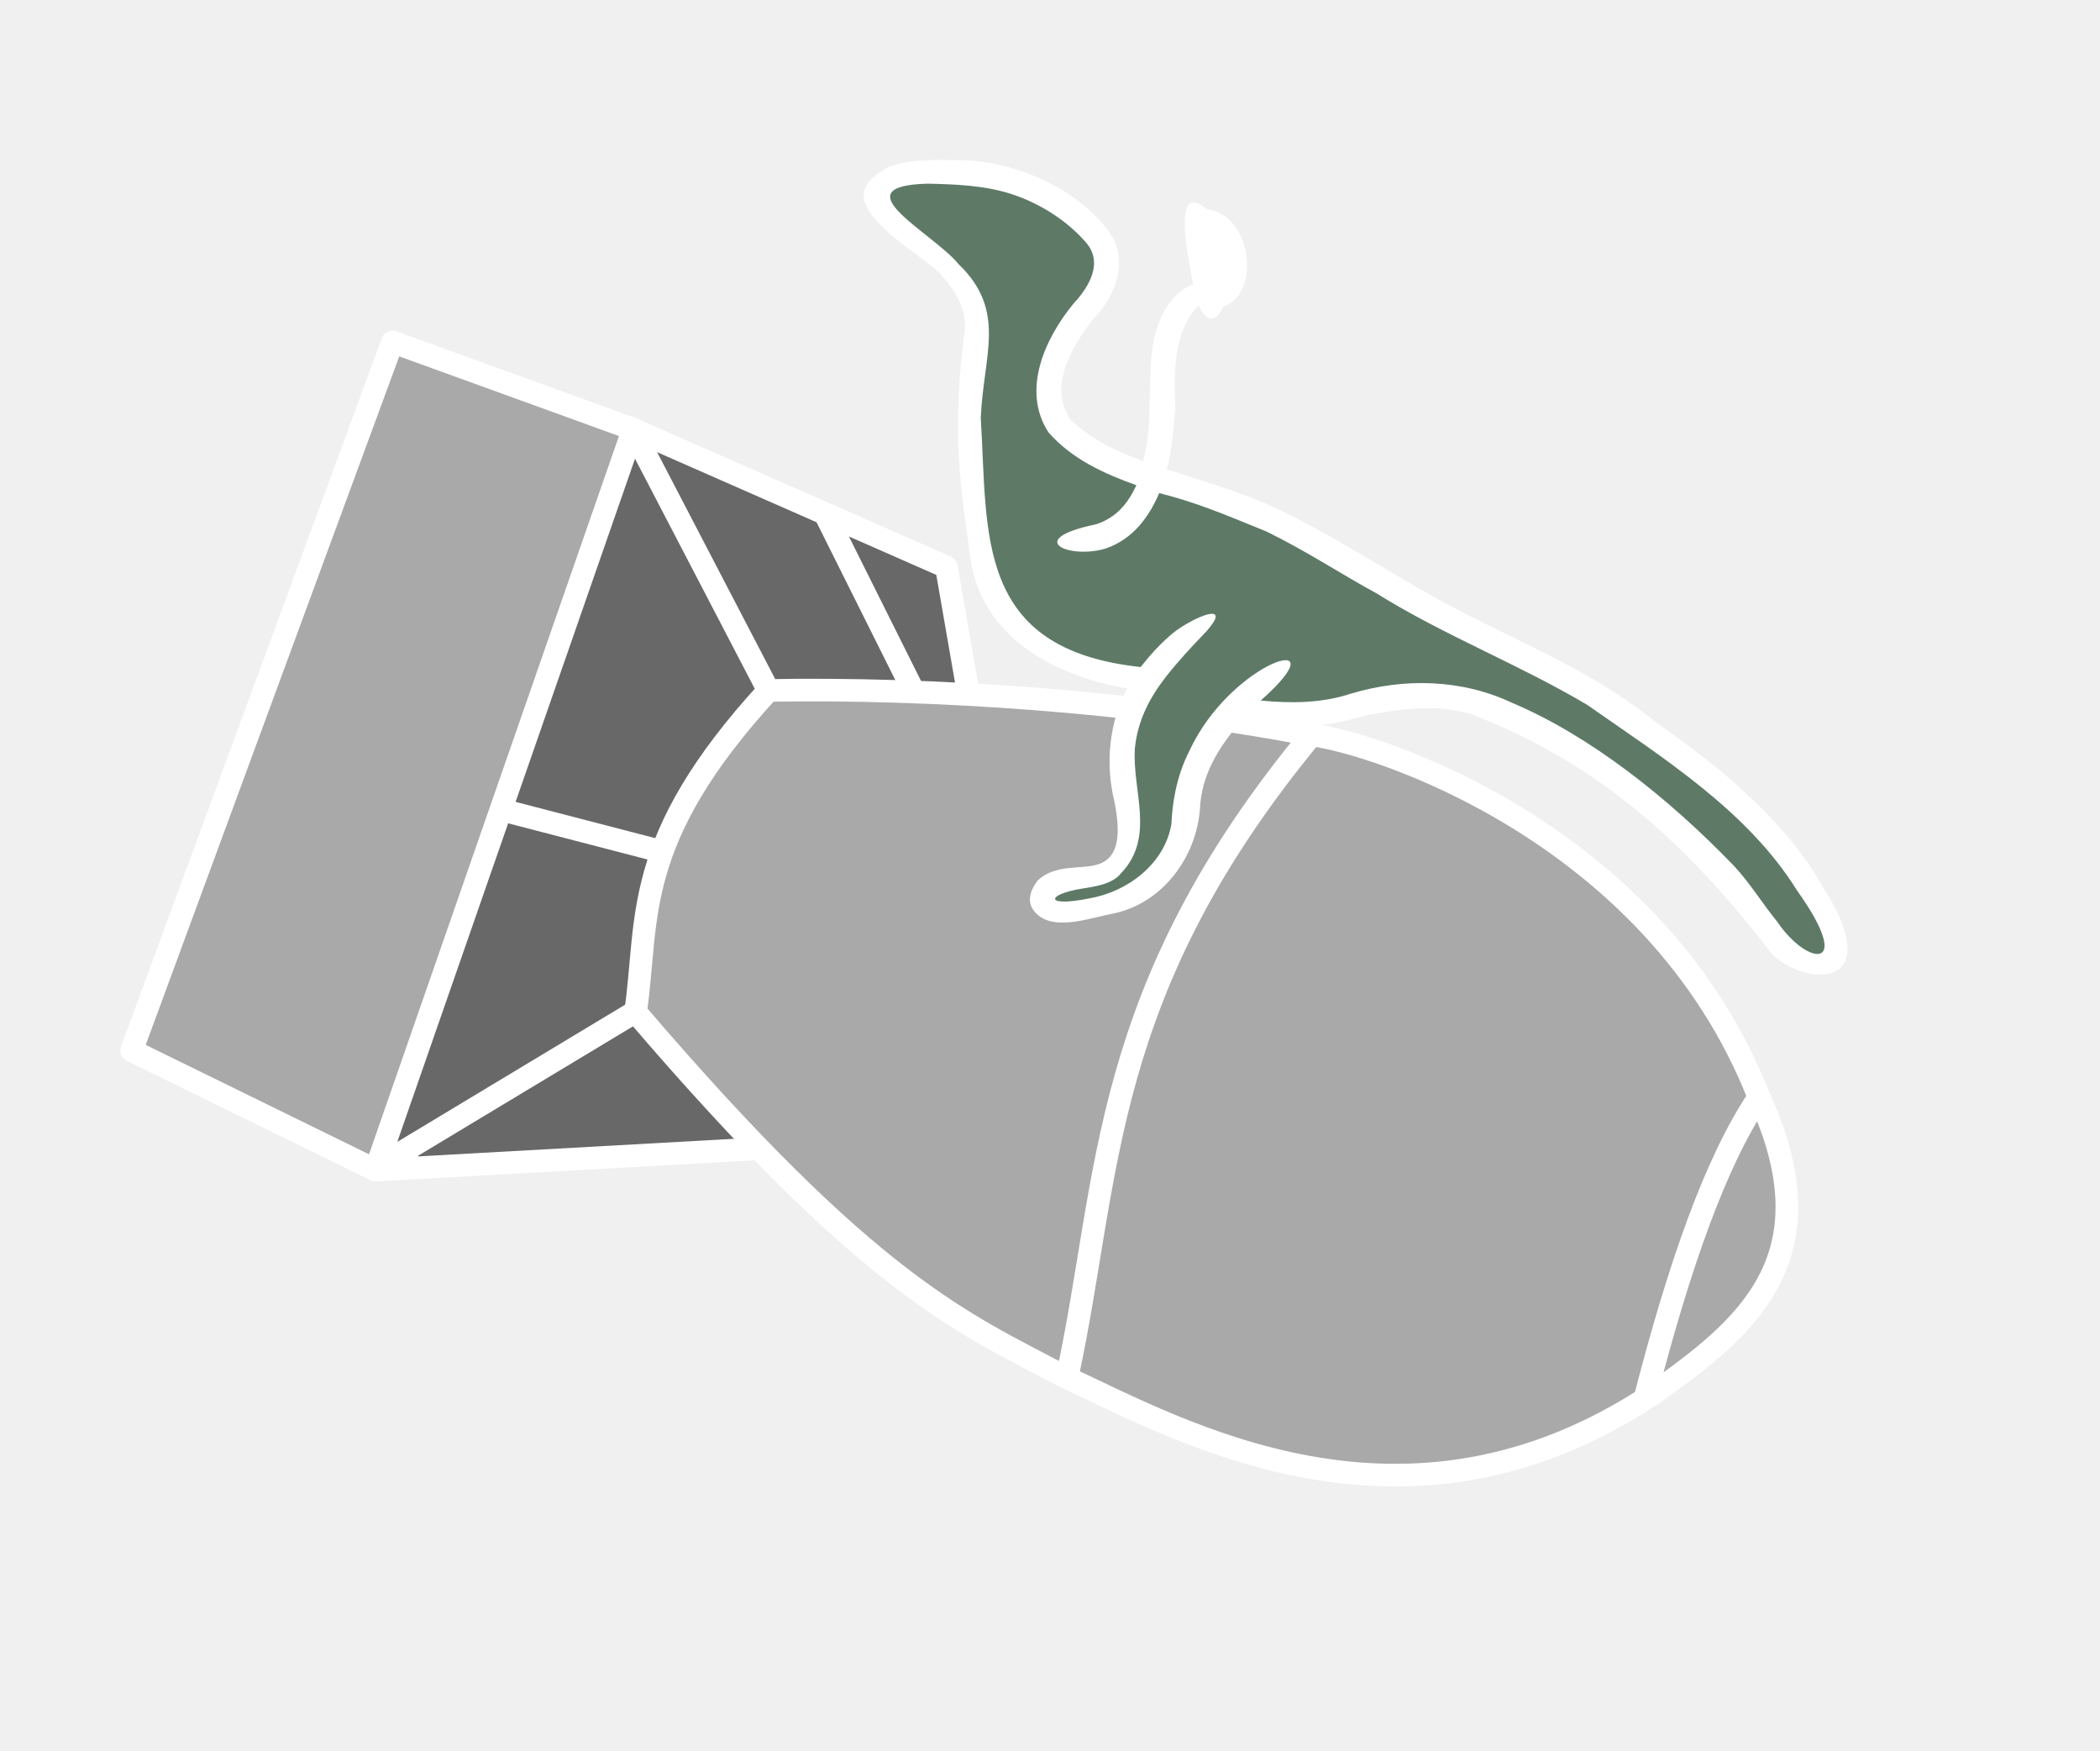
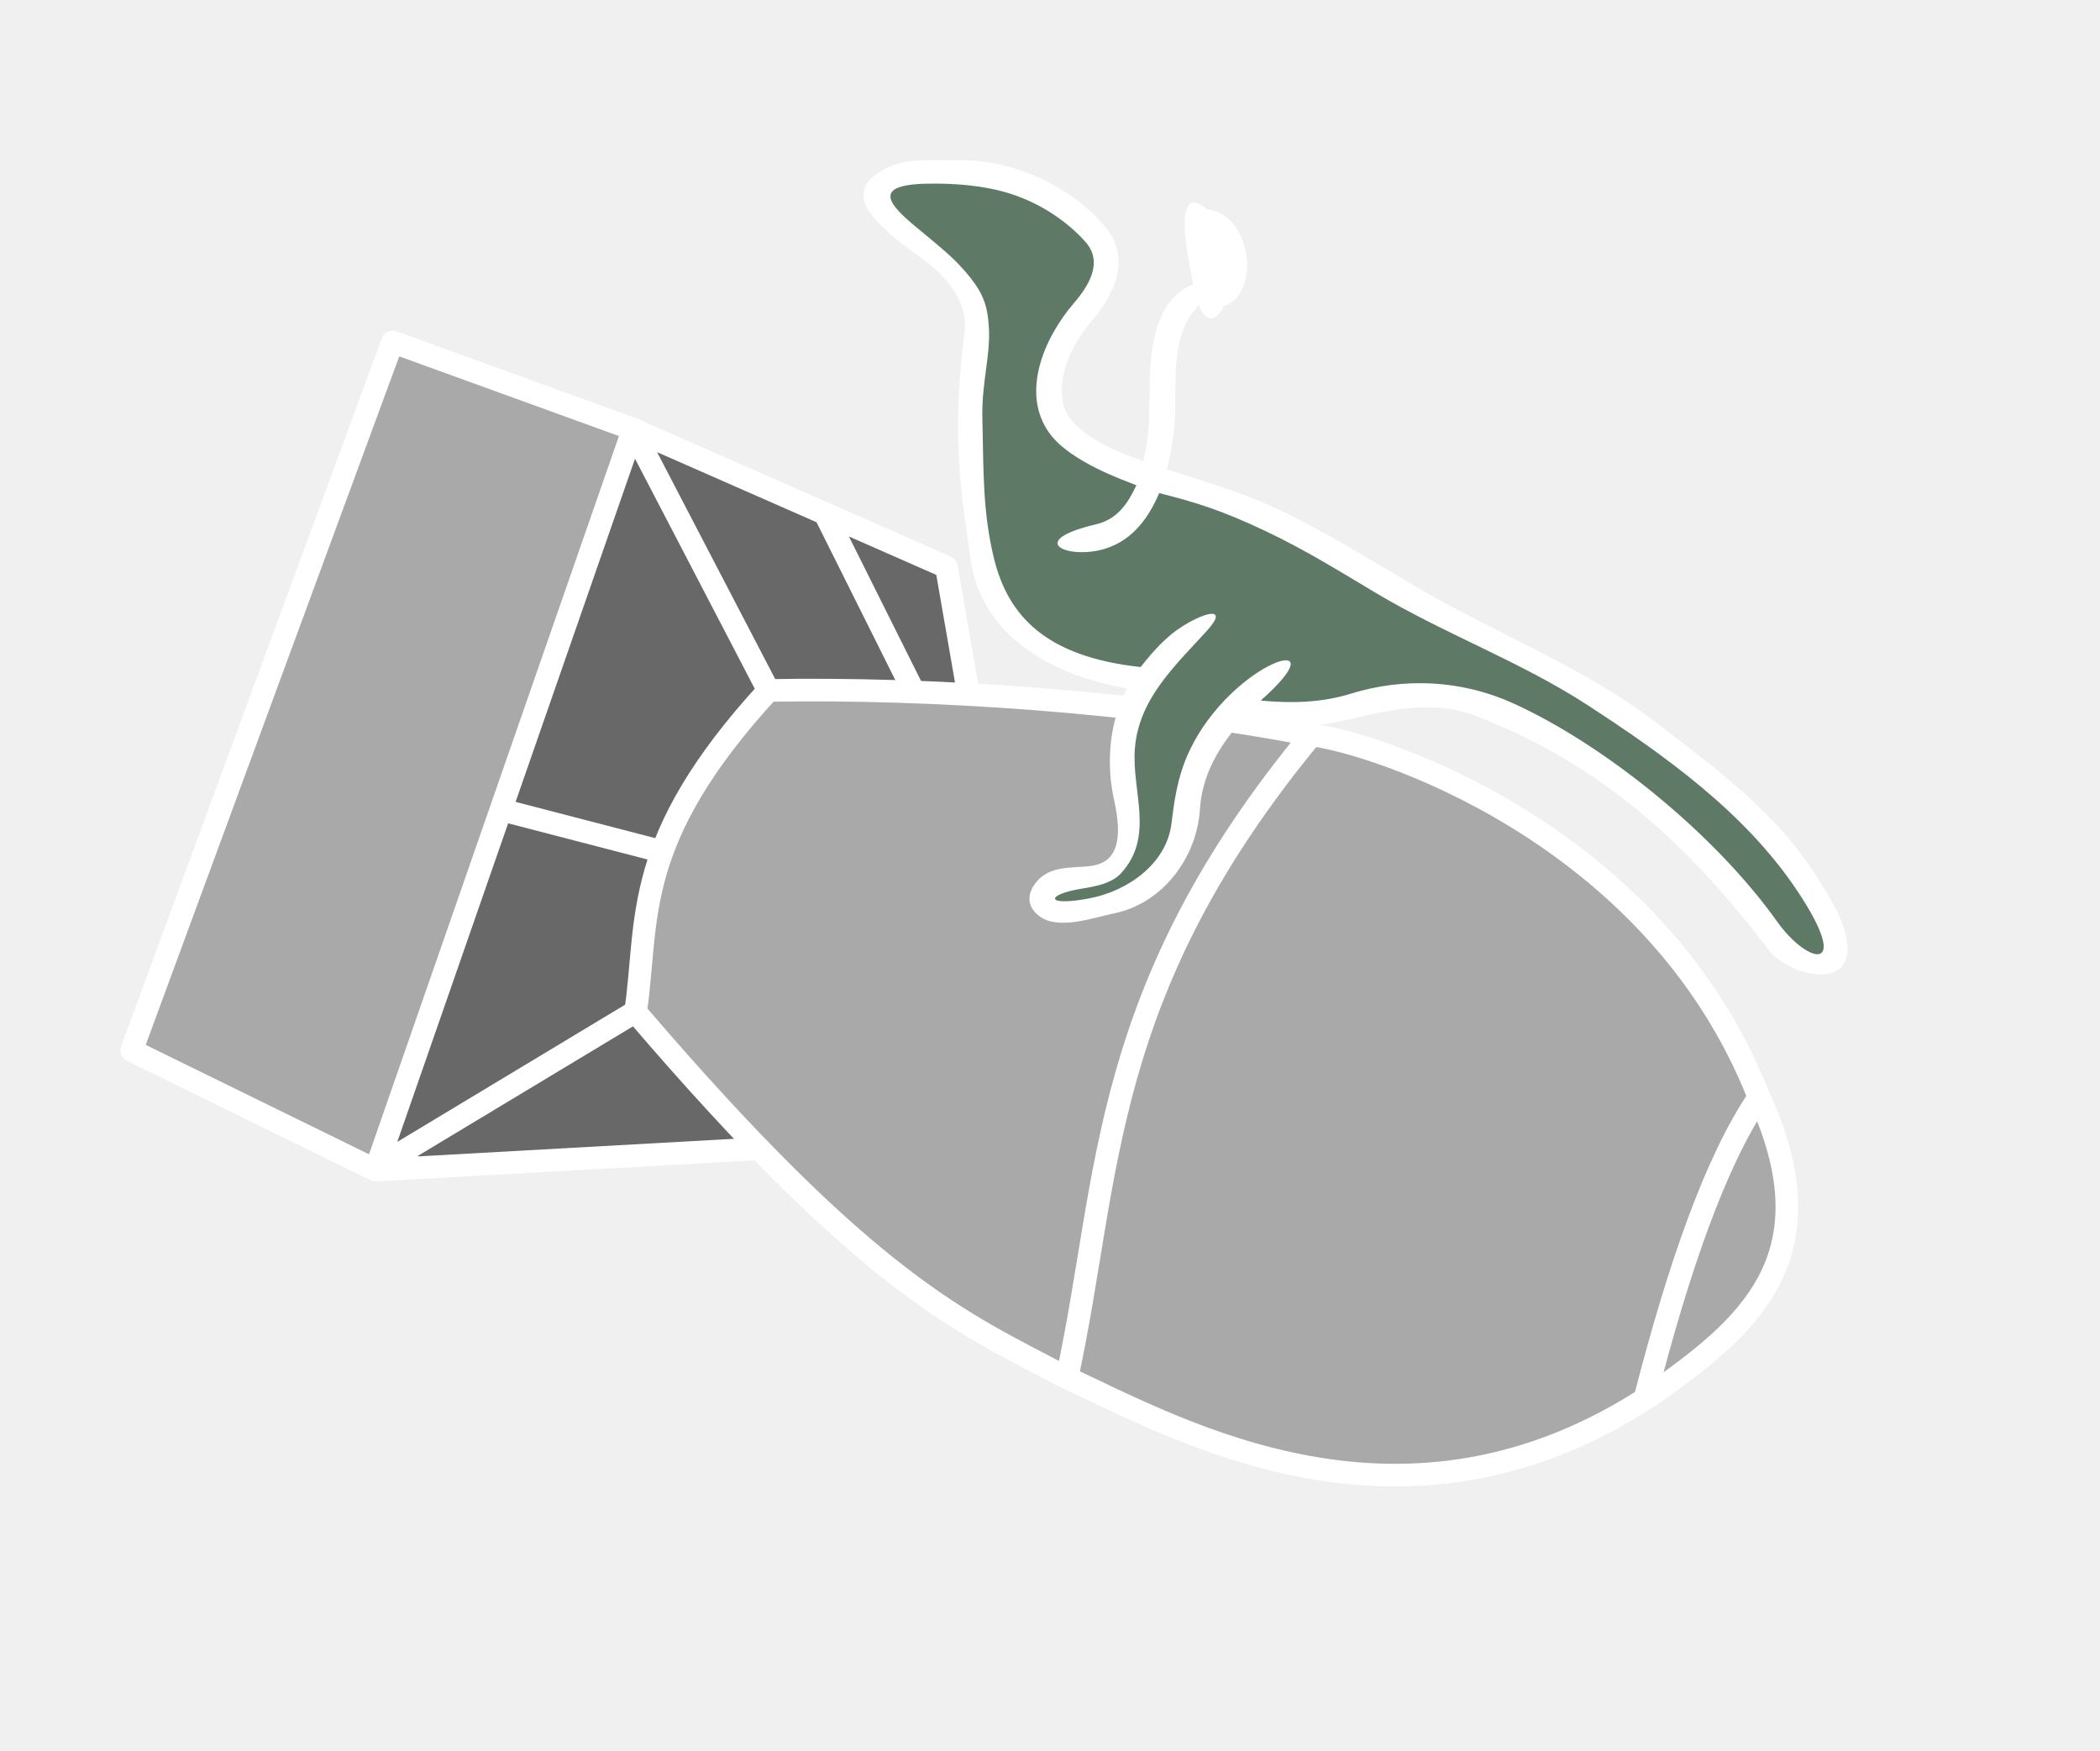
<svg xmlns="http://www.w3.org/2000/svg" width="6in" version="1.1" style="display:inline" id="svg2985" height="5in">
  <defs id="defs2987" />
  <g style="display:none" id="layer1">
    <g transform="translate(-211.6181,-124.0045)" style="display:inline" id="layer2">
      <g id="g3445">
        <path style="fill:#e2e2e2;fill-opacity:1;stroke:#e2e2e2;stroke-width:4.306;stroke-linecap:butt;stroke-linejoin:round;stroke-miterlimit:4;stroke-dasharray:none;stroke-opacity:1" id="path3963" d="m 668.831,498.342 c 0,-0.134 0.292,-1.15 0.649,-2.257 0.357,-1.107 2.239,-7.392 4.183,-13.966 4.515,-15.275 10.097,-30.17 15.414,-41.135 3.116,-6.425 4.347,-8.37 4.794,-7.572 0.331,0.591 1.394,4.125 2.363,7.854 4.174,16.064 1.239,29.397 -9.176,41.695 -4.731,5.586 -18.227,16.974 -18.227,15.38 z" />
        <path style="fill:#e2e2e2;fill-opacity:1;stroke:#e2e2e2;stroke-width:4.306;stroke-linecap:butt;stroke-linejoin:round;stroke-miterlimit:4;stroke-dasharray:none;stroke-opacity:1" id="path3965" d="m 584.114,524.533 c -0.955,-0.138 -4.548,-0.601 -7.986,-1.03 -13.426,-1.673 -30.879,-6.968 -47.914,-14.536 -16.037,-7.125 -19.79,-9.017 -19.79,-9.979 0,-0.519 0.635,-4.025 1.412,-7.791 0.776,-3.766 2.033,-10.753 2.792,-15.527 8.161,-51.331 16.065,-77.343 32.071,-105.549 9.854,-17.364 26.492,-40.275 29.248,-40.275 5.058,0 22.273,6.066 35.512,12.514 34.701,16.9 61.059,42.128 76.414,73.137 l 4.417,8.92 -1.685,2.67 c -8.052,12.756 -17.378,36.918 -25.31,65.579 -2.681,9.688 -3.809,12.753 -5.036,13.691 -0.869,0.665 -5.643,3.223 -10.608,5.685 -12.705,6.3 -25.934,10.322 -40.152,12.21 -5.071,0.673 -19.474,0.846 -23.386,0.281 l 0,0 z" />
        <path transform="translate(211.6181,124.0045)" style="fill:#e2e2e2;fill-opacity:1;stroke:#e2e2e2;stroke-width:4.306;stroke-linecap:butt;stroke-linejoin:round;stroke-miterlimit:4;stroke-dasharray:none;stroke-opacity:1" id="path3967" d="m 212.438,192.457 -5.555,6.748 c -18.926,22.996 -24.825,37.004 -27.76,65.922 -0.941,9.273 -0.969,11.201 -0.18,12.15 15.329,18.454 46.529,50.545 60.576,62.309 14.329,11.999 22.972,17.888 40.273,27.434 5.347,2.95 9.928,5.155 10.178,4.9 0.43,-0.438 2.085,-9.345 7.893,-42.475 4.314,-24.608 8.578,-40.65 15.414,-57.982 8.042,-20.389 19.011,-39.648 33.838,-59.406 3.278,-4.369 5.723,-8.021 5.43,-8.117 -0.293,-0.096 -3.704,-0.739 -7.578,-1.43 l -7.045,-1.256 -32.238,-4.25 -8.084,-0.832 c -17.141,-1.761 -37.494,-2.856 -60.859,-3.277 l -24.303,-0.438 z" />
      </g>
      <path style="fill:#e2e2e2;fill-opacity:1;stroke:#e2e2e2;stroke-width:4.306;stroke-linecap:butt;stroke-linejoin:round;stroke-miterlimit:4;stroke-dasharray:none;stroke-opacity:1" id="path3969" d="m 282.051,425.018 c -18.148,-8.899 -29.483,-14.834 -29.438,-15.414 0.054,-0.688 68.1,-186.199 68.665,-187.199 0.224,-0.396 58.994,21.237 59.15,21.772 0.298,1.02 -67.462,194.919 -68.188,195.122 -0.373,0.104 -13.959,-6.322 -30.19,-14.281 z" />
      <path style="fill:#9a9a9a;fill-opacity:1;stroke:#9a9a9a;stroke-width:4.306;stroke-linecap:butt;stroke-linejoin:round;stroke-miterlimit:4;stroke-dasharray:none;stroke-opacity:1" id="path3971" d="m 393.436,249.463 c -0.2,0.2 6.305,12.865 25.156,48.969 l 5.875,11.281 15.938,0 15.938,0 -10.531,-21.094 -10.562,-21.125 -20.781,-9.125 c -11.436,-5.019 -20.908,-9.03 -21.031,-8.906 z m -7.844,2.125 c -0.156,0.46 -7.419,21.28 -16.125,46.281 -8.706,25.001 -15.729,45.584 -15.594,45.719 0.135,0.135 8.498,2.371 18.562,4.969 10.064,2.598 18.322,4.67 18.375,4.625 0.053,-0.045 1.835,-3.457 3.969,-7.594 4.478,-8.684 9.434,-15.984 17.531,-25.875 l 5.75,-7 -16.094,-30.969 c -8.85,-17.04 -16.219,-30.616 -16.375,-30.156 z m 60.469,20.969 c -0.118,0.111 4.039,8.678 9.219,19.031 l 9.406,18.812 4.156,0 c 2.29,0 4.156,-0.06 4.156,-0.156 0,-1.266 -4.9,-27.9 -5.188,-28.188 -0.601,-0.601 -21.505,-9.732 -21.75,-9.5 z m -94.25,78.094 c -0.544,0.019 -28.881,79.697 -30.062,84.531 -0.187,0.764 58.653,-34.108 60.531,-35.875 0.313,-0.295 1.017,-5.039 1.562,-10.531 1.058,-10.643 2.43,-19.577 3.938,-25.312 l 0.938,-3.5 -18.094,-4.688 c -9.952,-2.563 -18.416,-4.639 -18.812,-4.625 z m 33.188,55.594 c -0.371,0 -55.759,33.257 -56.625,34 -0.3,0.257 1.106,0.36 3.125,0.219 4.703,-0.329 78.224,-4.375 79.5,-4.375 0.528,0 -5.029,-6.726 -12.344,-14.938 -7.314,-8.211 -13.473,-14.906 -13.656,-14.906 z" />
    </g>
    <g transform="translate(-211.6181,-124.0045)" style="display:inline" id="g3821">
      <g transform="translate(13.74839,-23.56868)" id="g3852">
        <path style="fill:none;stroke:#000000;stroke-width:6.201;stroke-linecap:butt;stroke-linejoin:round;stroke-miterlimit:4;stroke-dasharray:none;stroke-opacity:1" id="path3002" d="m 233.968,435.652 71.565,-194.319 66.041,23.937 -70.706,203.157 z" />
        <path style="fill:none;stroke:#000000;stroke-width:6.201;stroke-linecap:butt;stroke-linejoin:miter;stroke-miterlimit:4;stroke-dasharray:none;stroke-opacity:1" id="path3824" d="M 379.186,381.027 334.749,369.488" />
        <path style="fill:none;stroke:#000000;stroke-width:6.201;stroke-linecap:butt;stroke-linejoin:miter;stroke-miterlimit:4;stroke-dasharray:none;stroke-opacity:1" id="path3826" d="m 371.575,425.341 -70.952,42.718" />
        <path style="fill:none;stroke:#000000;stroke-width:6.201;stroke-linecap:butt;stroke-linejoin:miter;stroke-miterlimit:4;stroke-dasharray:none;stroke-opacity:1" id="path3828" d="m 405.129,462.622 -104.284,5.814" />
        <path style="fill:none;stroke:#000000;stroke-width:6.201;stroke-linecap:butt;stroke-linejoin:miter;stroke-miterlimit:4;stroke-dasharray:none;stroke-opacity:1" id="path3830" d="M 408.635,336.92 371.329,265.27" />
        <path style="fill:none;stroke:#000000;stroke-width:6.201;stroke-linecap:butt;stroke-linejoin:miter;stroke-miterlimit:4;stroke-dasharray:none;stroke-opacity:1" id="path3832" d="M 448.215,336.674 424.003,288.187" />
        <path style="fill:none;stroke:#000000;stroke-width:6.201;stroke-linecap:butt;stroke-linejoin:round;stroke-miterlimit:4;stroke-dasharray:none;stroke-opacity:1" id="path3834" d="M 463.517,337.94 457.452,303.049 370.856,264.989" />
        <path style="fill:none;stroke:#000000;stroke-width:6.201;stroke-linecap:butt;stroke-linejoin:miter;stroke-miterlimit:4;stroke-dasharray:none;stroke-opacity:1" id="path3836" d="m 408.654,336.903 c -37.893,41.277 -32.733,62.683 -36.456,88.189 64.067,74.928 89.488,85.122 117.701,99.993 31.607,14.621 93.109,49.905 161.101,4.861 25.211,-17.807 50.045,-37.02 29.165,-81.939 C 651.443,375.325 574.091,350.939 557.255,349.055 509.137,339.78 452.896,336.118 408.654,336.903 Z" />
        <path style="fill:none;stroke:#000000;stroke-width:6.201;stroke-linecap:butt;stroke-linejoin:miter;stroke-miterlimit:4;stroke-dasharray:none;stroke-opacity:1" id="path3838" d="m 557.949,348.708 c -58.828,70.918 -55.385,121.078 -67.357,176.377" />
        <path style="fill:none;stroke:#000000;stroke-width:6.201;stroke-linecap:butt;stroke-linejoin:miter;stroke-miterlimit:4;stroke-dasharray:none;stroke-opacity:1" id="path3840" d="m 680.164,448.701 c -11.825,17.54 -21.847,46.498 -30.901,81.592" />
      </g>
    </g>
    <g style="display:inline" id="layer5">
      <path style="opacity:1;fill:#90ab99;fill-opacity:1;stroke:#90ab99;stroke-width:7.2;stroke-miterlimit:4;stroke-dasharray:none;stroke-opacity:1" id="path4677" d="m 495.691,260.331 c -2.611,-1.37 -5.668,-4.734 -12.251,-13.48 -15.758,-20.935 -42.331,-42.343 -66.105,-53.254 -11.098,-5.094 -16.333,-6.259 -27.894,-6.211 -8.575,0.036 -12.363,0.61 -21.5,3.262 -3.013,0.874 -5.502,1.135 -12.668,1.328 l -8.918,0.24 3.246,-3.327 c 3.922,-4.02 5.309,-6.533 4.21,-7.631 -0.601,-0.601 -1.106,-0.63 -2.847,-0.161 -6.088,1.639 -16.079,10.153 -21.216,18.079 -5.114,7.89 -7.292,14.002 -8.506,23.869 -0.896,7.277 -2.57,10.779 -7.268,15.203 -3.922,3.693 -8.13,6.038 -13.125,7.315 -4.99,1.276 -10.185,1.804 -10.632,1.082 -0.496,-0.803 2.247,-1.828 7.5,-2.8 5.785,-1.071 8.034,-2.092 10.406,-4.726 4.641,-5.152 5.493,-10.116 4.038,-23.516 -0.779,-7.178 -0.829,-9.055 -0.317,-12.038 1.302,-7.592 4.755,-14.014 11.807,-21.961 2.075,-2.337 5.126,-5.775 6.781,-7.638 5.176,-5.828 3.731,-7.511 -3.454,-4.024 -3.083,1.497 -4.801,2.851 -9.24,7.286 l -5.452,5.448 -4.798,-0.809 c -9.807,-1.654 -18.548,-5.501 -24.028,-10.575 -9.611,-8.898 -12.791,-20.443 -13.825,-50.188 -0.276,-7.936 -0.162,-10.493 0.8,-18 2.588,-20.202 0.304,-25.567 -16.745,-39.321 -6.353,-5.125 -9.366,-8.359 -9.157,-9.827 0.4,-2.814 8.141,-3.965 19.364,-2.878 12.196,1.181 21.298,4.687 29.062,11.195 5.121,4.292 6.699,6.648 6.68,9.975 -0.018,3.274 -1.062,5.324 -5.668,11.127 -4.202,5.294 -8.134,12.983 -9.246,18.079 -2.795,12.808 2.545,21.034 18.449,28.418 2.484,1.153 5.362,2.371 6.396,2.705 l 1.879,0.608 -0.879,1.532 c -1.684,2.932 -5.512,6.662 -7.956,7.751 -1.333,0.594 -4.186,1.581 -6.339,2.193 -6.088,1.731 -7.928,3.876 -4.981,5.807 1.062,0.696 2.388,0.884 6.157,0.876 4.442,-0.01 5.064,-0.139 8.272,-1.714 4.09,-2.01 7.67,-5.486 10.334,-10.036 1.026,-1.753 1.938,-3.403 2.026,-3.666 0.416,-1.249 25.803,8.183 34.216,12.712 2.535,1.365 10.522,5.928 17.75,10.14 17.992,10.485 21.729,12.505 40.392,21.83 19.995,9.991 22.244,11.258 32.25,18.169 28.444,19.646 39.375,29.673 50.238,46.085 5.423,8.193 7.121,11.667 6.915,14.145 -0.129,1.551 -0.353,1.867 -1.403,1.98 -0.688,0.073 -1.925,-0.221 -2.75,-0.654 z" />
    </g>
    <g transform="translate(-211.6181,-124.0045)" style="display:inline" id="layer6">
-       <path style="fill:#000000;fill-opacity:1;fill-rule:nonzero;stroke:none" id="path3433" d="m 455.538,169.738 c -11.672,5.976 -6.822,12.313 0.682,18.812 4.21,3.672 9.179,6.707 12.706,9.973 4.082,3.974 7.93,10.175 7.33,15.855 -3.726,28.452 -1.222,42.7 1.607,63.18 3.172,20.749 22.139,31.654 42.877,35.229 -4.866,9.329 -5.992,20.504 -3.5,30.828 2.319,11.193 0.226,15.902 -4.408,17.405 -4.654,1.509 -11.863,-0.202 -16.642,4.489 -2.688,3.651 -3.063,7.056 0.598,9.781 5.255,3.795 14.449,0.228 20.42,-0.825 13.337,-2.899 22.495,-15.332 23.541,-28.619 0.355,-9.212 5.073,-16.854 10.891,-23.586 12.784,2.878 24.43,0.728 35.307,-2.179 10.518,-2.111 20.36,-2.83 28.76,-0.018 36.054,13.966 59.811,36.976 81.117,64.5 5.17,7.037 22.988,11.432 21.426,-2.061 -1.04,-6.606 -4.57,-11.923 -7.827,-17.299 -10.716,-17.687 -27.781,-31.359 -44.624,-43.117 -19.358,-15.932 -43.359,-24.02 -64.744,-36.59 -14.585,-8.41 -27.111,-16.433 -40.016,-22.372 -9.411,-4.331 -19.167,-7.064 -29.361,-10.437 1.376,-5.608 1.929,-11.539 2.305,-16.971 -0.342,-9.403 -0.6,-21.01 6.469,-28.018 1.379,3.699 4.27,5.724 6.834,0.277 10.045,-3.132 8.03,-25.073 -4.68,-26.605 -10.092,-8.514 -4.728,15.253 -3.702,20.568 -6.189,2.505 -9.016,8.182 -10.689,14.69 -2.306,11.097 0.051,22.751 -3.092,33.809 -7.333,-2.665 -14.354,-5.923 -19.924,-11.436 -6.179,-9.115 0.55,-20.221 6.396,-27.656 6.299,-6.453 9.966,-16.588 3.74,-24.393 -9.308,-12.105 -26.669,-18.994 -40.415,-19.027 -7.205,-0.034 -13.448,-0.45 -19.384,1.813 z m 53.828,20.623 c 5.01,5.566 0.994,12.308 -3.246,16.83 -7.846,9.524 -14.434,23.773 -6.93,35.363 6.401,7.301 15.082,11.267 24.123,14.51 -2.271,4.86 -5.301,8.782 -11.023,10.704 -19.944,4.116 -7.667,9.618 2.438,6.706 7.819,-2.631 12.147,-8.967 14.848,-15.258 9.968,2.534 16.672,5.327 29.384,10.52 10.888,5.303 20.744,11.845 30.137,16.922 18.573,11.609 39.127,19.481 57.91,30.66 20.744,14.501 43.889,29.021 57.446,50.764 16.151,22.597 2.837,20.893 -5.38,8.65 -4.049,-4.926 -7.355,-10.463 -11.841,-15.277 -17.951,-18.632 -39.472,-35.682 -60.76,-44.674 -13.946,-6.604 -29.767,-6.931 -44.326,-2.559 -8.043,2.639 -16.437,2.685 -24.73,1.885 22.792,-20.174 -8.028,-11.094 -19.501,13.684 -3.859,7.463 -4.762,15.087 -4.99,20.14 -1.838,10.996 -12.09,18.667 -22.594,20.439 -12.257,2.493 -11.808,-1.069 -2.271,-2.633 3.948,-0.638 8.628,-1.239 11.052,-4.279 9.495,-9.99 2.987,-22.466 3.791,-34.297 0.777,-7.691 4.145,-13.983 8.484,-19.528 3.559,-4.549 6.912,-8.104 11.129,-12.498 6.731,-7.602 -1.301,-5.009 -7.982,-0.435 -4.559,3.353 -8.512,8.257 -10.047,10.218 -45.565,-4.879 -41.892,-36.388 -43.855,-68.309 0.693,-17.189 7.275,-29.335 -6.096,-42.176 -7.027,-8.624 -32.891,-21.377 -8.535,-22.066 7.507,0.156 15.521,0.466 22.721,2.745 8.457,2.677 15.837,7.72 20.642,13.247 z" clip-path="none" />
+       <path style="display:inline;fill:#000000;fill-opacity:1;fill-rule:nonzero;stroke:none" id="path3433" d="m 455.538,169.738 c -11.89,5.529 -6.814,12.304 0.682,18.812 4.218,3.662 9.224,6.66 12.706,9.973 4.127,3.927 8.048,10.189 7.33,15.855 -3.608,28.467 -1.371,42.721 1.607,63.18 3.024,20.771 22.139,31.654 42.877,35.229 -4.866,9.329 -5.817,20.464 -3.5,30.828 2.494,11.155 0.226,15.902 -4.408,17.405 -4.654,1.509 -12.176,-0.501 -16.642,4.489 -3.024,3.379 -3.086,7.087 0.598,9.781 5.232,3.826 14.48,0.391 20.42,-0.825 13.371,-2.737 22.713,-15.316 23.541,-28.619 0.573,-9.201 5.073,-16.854 10.891,-23.586 12.784,2.878 24.346,0.392 35.307,-2.179 10.444,-2.45 20.472,-3.146 28.76,-0.018 36.174,13.653 59.95,36.869 81.117,64.5 5.31,6.931 23.17,11.409 21.426,-2.061 -0.859,-6.632 -4.57,-11.923 -7.827,-17.299 -10.716,-17.687 -28.308,-30.637 -44.624,-43.117 -19.914,-15.232 -43.316,-24.092 -64.744,-36.59 -14.543,-8.482 -27.111,-16.433 -40.016,-22.372 -9.411,-4.331 -19.167,-7.064 -29.361,-10.437 1.376,-5.608 2.292,-11.526 2.305,-16.971 0.022,-9.409 -0.6,-21.01 6.469,-28.018 1.379,3.699 4.27,5.724 6.834,0.277 10.045,-3.132 8.03,-25.073 -4.68,-26.605 -10.092,-8.514 -4.728,15.253 -3.702,20.568 -6.189,2.505 -9.208,8.135 -10.689,14.69 -2.499,11.055 0.051,22.751 -3.092,33.809 -4.911,-1.785 -9.53,-3.524 -13.829,-6.324 -4.037,-2.629 -7.46,-5.637 -8.218,-10.125 -1.388,-8.217 3.438,-16.78 8.519,-22.643 5.906,-6.814 9.881,-16.522 3.74,-24.393 -9.393,-12.039 -26.672,-19.302 -40.415,-19.027 -6.924,0.139 -14.166,-0.614 -19.384,1.813 z m 53.828,20.623 c 4.962,5.608 0.797,12.131 -3.246,16.83 -8.049,9.353 -14.74,24.618 -6.555,35.738 5.756,7.82 20.832,12.955 23.748,14.135 -2.271,4.86 -5.147,9.321 -11.023,10.704 -19.823,4.663 -7.608,9.813 2.438,6.706 7.882,-2.437 12.147,-8.967 14.848,-15.258 9.968,2.534 16.979,4.631 29.384,10.52 10.853,5.152 20.506,11.183 30.137,16.922 18.816,11.211 39.581,18.752 57.91,30.66 21.224,13.789 43.183,29.477 57.446,50.764 15.46,23.075 3.167,20.665 -5.38,8.65 -17.333,-24.367 -47.799,-48.776 -72.601,-59.952 -14.069,-6.339 -29.808,-7.062 -44.326,-2.559 -8.085,2.508 -16.437,2.685 -24.73,1.885 22.792,-20.174 -7.775,-10.975 -19.501,13.684 -3.608,7.588 -4.344,15.123 -4.99,20.14 -1.423,11.058 -12.124,18.477 -22.594,20.439 -12.294,2.304 -11.809,-1.075 -2.271,-2.633 3.947,-0.644 8.427,-1.41 11.052,-4.279 9.303,-10.169 2.834,-22.477 3.791,-34.297 0.624,-7.705 4.145,-13.983 8.484,-19.528 3.559,-4.549 7.024,-7.999 11.129,-12.498 6.844,-7.5 -1.366,-5.102 -7.982,-0.435 -4.625,3.262 -8.512,8.257 -10.047,10.218 -26.075,-2.792 -36.334,-14.129 -40.175,-29.542 -3.306,-13.265 -2.895,-25.609 -3.238,-38.501 -0.261,-9.815 2.222,-17.258 1.791,-24.793 -0.178,-3.123 -0.495,-6.148 -2.137,-9.437 -1.337,-2.678 -3.732,-5.622 -6.191,-8.21 -2.742,-2.886 -7.292,-6.568 -11.456,-10.012 -7.474,-6.181 -12.724,-11.793 2.921,-12.054 7.507,-0.126 15.521,0.466 22.721,2.745 8.457,2.677 15.789,7.762 20.642,13.247 z" clip-path="none" />
    </g>
  </g>
  <g style="display:inline" id="layer3">
    <g style="display:none" id="layer7">
      <rect y="0" x="0" width="540" style="opacity:1;fill:#000000;fill-opacity:1;stroke:#b0b0b0;stroke-opacity:1" id="rect3451" height="450" />
    </g>
    <g transform="translate(-211.6181,-124.0045)" style="display:inline" id="g3485">
      <g style="fill:#a9a9a9;fill-opacity:1;stroke:#a9a9a9;stroke-opacity:1" id="g3487">
        <path style="fill:#a9a9a9;fill-opacity:1;stroke:#a9a9a9;stroke-width:4.306;stroke-linecap:butt;stroke-linejoin:round;stroke-miterlimit:4;stroke-dasharray:none;stroke-opacity:1" id="path3489" d="m 668.831,498.342 c 0,-0.134 0.292,-1.15 0.649,-2.257 0.357,-1.107 2.239,-7.392 4.183,-13.966 4.515,-15.275 10.097,-30.17 15.414,-41.135 3.116,-6.425 4.347,-8.37 4.794,-7.572 0.331,0.591 1.394,4.125 2.363,7.854 4.174,16.064 1.239,29.397 -9.176,41.695 -4.731,5.586 -18.227,16.974 -18.227,15.38 z" />
        <path style="fill:#a9a9a9;fill-opacity:1;stroke:#a9a9a9;stroke-width:4.306;stroke-linecap:butt;stroke-linejoin:round;stroke-miterlimit:4;stroke-dasharray:none;stroke-opacity:1" id="path3491" d="m 584.114,524.533 c -0.955,-0.138 -4.548,-0.601 -7.986,-1.03 -13.426,-1.673 -30.879,-6.968 -47.914,-14.536 -16.037,-7.125 -19.79,-9.017 -19.79,-9.979 0,-0.519 0.635,-4.025 1.412,-7.791 0.776,-3.766 2.033,-10.753 2.792,-15.527 8.161,-51.331 16.065,-77.343 32.071,-105.549 9.854,-17.364 26.492,-40.275 29.248,-40.275 5.058,0 22.273,6.066 35.512,12.514 34.701,16.9 61.059,42.128 76.414,73.137 l 4.417,8.92 -1.685,2.67 c -8.052,12.756 -17.378,36.918 -25.31,65.579 -2.681,9.688 -3.809,12.753 -5.036,13.691 -0.869,0.665 -5.643,3.223 -10.608,5.685 -12.705,6.3 -25.934,10.322 -40.152,12.21 -5.071,0.673 -19.474,0.846 -23.386,0.281 l 0,0 z" />
        <path transform="translate(211.6181,124.0045)" style="fill:#a9a9a9;fill-opacity:1;stroke:#a9a9a9;stroke-width:4.306;stroke-linecap:butt;stroke-linejoin:round;stroke-miterlimit:4;stroke-dasharray:none;stroke-opacity:1" id="path3493" d="m 212.438,192.457 -5.555,6.748 c -18.926,22.996 -24.825,37.004 -27.76,65.922 -0.941,9.273 -0.969,11.201 -0.18,12.15 15.329,18.454 46.529,50.545 60.576,62.309 14.329,11.999 22.972,17.888 40.273,27.434 5.347,2.95 9.928,5.155 10.178,4.9 0.43,-0.438 2.085,-9.345 7.893,-42.475 4.314,-24.608 8.578,-40.65 15.414,-57.982 8.042,-20.389 19.011,-39.648 33.838,-59.406 3.278,-4.369 5.723,-8.021 5.43,-8.117 -0.293,-0.096 -3.704,-0.739 -7.578,-1.43 l -7.045,-1.256 -32.238,-4.25 -8.084,-0.832 c -17.141,-1.761 -37.494,-2.856 -60.859,-3.277 l -24.303,-0.438 z" />
      </g>
      <path style="fill:#a9a9a9;fill-opacity:1;stroke:#a9a9a9;stroke-width:4.306;stroke-linecap:butt;stroke-linejoin:round;stroke-miterlimit:4;stroke-dasharray:none;stroke-opacity:1" id="path3495" d="m 282.051,425.018 c -18.148,-8.899 -29.483,-14.834 -29.438,-15.414 0.054,-0.688 68.1,-186.199 68.665,-187.199 0.224,-0.396 58.994,21.237 59.15,21.772 0.298,1.02 -67.462,194.919 -68.188,195.122 -0.373,0.104 -13.959,-6.322 -30.19,-14.281 z" />
      <path style="fill:#686868;fill-opacity:1;stroke:#686868;stroke-width:4.306;stroke-linecap:butt;stroke-linejoin:round;stroke-miterlimit:4;stroke-dasharray:none;stroke-opacity:1" id="path3497" d="m 393.436,249.463 c -0.2,0.2 6.305,12.865 25.156,48.969 l 5.875,11.281 15.938,0 15.938,0 -10.531,-21.094 -10.562,-21.125 -20.781,-9.125 c -11.436,-5.019 -20.908,-9.03 -21.031,-8.906 z m -7.844,2.125 c -0.156,0.46 -7.419,21.28 -16.125,46.281 -8.706,25.001 -15.729,45.584 -15.594,45.719 0.135,0.135 8.498,2.371 18.562,4.969 10.064,2.598 18.322,4.67 18.375,4.625 0.053,-0.045 1.835,-3.457 3.969,-7.594 4.478,-8.684 9.434,-15.984 17.531,-25.875 l 5.75,-7 -16.094,-30.969 c -8.85,-17.04 -16.219,-30.616 -16.375,-30.156 z m 60.469,20.969 c -0.118,0.111 4.039,8.678 9.219,19.031 l 9.406,18.812 4.156,0 c 2.29,0 4.156,-0.06 4.156,-0.156 0,-1.266 -4.9,-27.9 -5.188,-28.188 -0.601,-0.601 -21.505,-9.732 -21.75,-9.5 z m -94.25,78.094 c -0.544,0.019 -28.881,79.697 -30.062,84.531 -0.187,0.764 58.653,-34.108 60.531,-35.875 0.313,-0.295 1.017,-5.039 1.562,-10.531 1.058,-10.643 2.43,-19.577 3.938,-25.312 l 0.938,-3.5 -18.094,-4.688 c -9.952,-2.563 -18.416,-4.639 -18.812,-4.625 z m 33.188,55.594 c -0.371,0 -55.759,33.257 -56.625,34 -0.3,0.257 1.106,0.36 3.125,0.219 4.703,-0.329 78.224,-4.375 79.5,-4.375 0.528,0 -5.029,-6.726 -12.344,-14.938 -7.314,-8.211 -13.473,-14.906 -13.656,-14.906 z" />
    </g>
    <g transform="translate(-211.6181,-124.0045)" style="display:inline" id="g3457">
      <g transform="translate(13.74839,-23.56868)" style="stroke:#ffffff" id="g3459">
        <path style="fill:none;stroke:#ffffff;stroke-width:6.201;stroke-linecap:butt;stroke-linejoin:round;stroke-miterlimit:4;stroke-dasharray:none;stroke-opacity:1" id="path3461" d="m 233.968,435.652 71.565,-194.319 66.041,23.937 -70.706,203.157 z" />
        <path style="fill:none;stroke:#ffffff;stroke-width:6.201;stroke-linecap:butt;stroke-linejoin:miter;stroke-miterlimit:4;stroke-dasharray:none;stroke-opacity:1" id="path3463" d="M 379.186,381.027 334.749,369.488" />
        <path style="fill:none;stroke:#ffffff;stroke-width:6.201;stroke-linecap:butt;stroke-linejoin:miter;stroke-miterlimit:4;stroke-dasharray:none;stroke-opacity:1" id="path3465" d="m 371.575,425.341 -70.952,42.718" />
        <path style="fill:none;stroke:#ffffff;stroke-width:6.201;stroke-linecap:butt;stroke-linejoin:miter;stroke-miterlimit:4;stroke-dasharray:none;stroke-opacity:1" id="path3467" d="m 405.129,462.622 -104.284,5.814" />
        <path style="fill:none;stroke:#ffffff;stroke-width:6.201;stroke-linecap:butt;stroke-linejoin:miter;stroke-miterlimit:4;stroke-dasharray:none;stroke-opacity:1" id="path3469" d="M 408.635,336.92 371.329,265.27" />
        <path style="fill:none;stroke:#ffffff;stroke-width:6.201;stroke-linecap:butt;stroke-linejoin:miter;stroke-miterlimit:4;stroke-dasharray:none;stroke-opacity:1" id="path3471" d="M 448.215,336.674 424.003,288.187" />
        <path style="fill:none;stroke:#ffffff;stroke-width:6.201;stroke-linecap:butt;stroke-linejoin:round;stroke-miterlimit:4;stroke-dasharray:none;stroke-opacity:1" id="path3473" d="M 463.517,337.94 457.452,303.049 370.856,264.989" />
        <path style="fill:none;stroke:#ffffff;stroke-width:6.201;stroke-linecap:butt;stroke-linejoin:miter;stroke-miterlimit:4;stroke-dasharray:none;stroke-opacity:1" id="path3475" d="m 408.654,336.903 c -37.893,41.277 -32.733,62.683 -36.456,88.189 64.067,74.928 89.488,85.122 117.701,99.993 31.607,14.621 93.109,49.905 161.101,4.861 25.211,-17.807 50.045,-37.02 29.165,-81.939 C 651.443,375.325 574.091,350.939 557.255,349.055 509.137,339.78 452.896,336.118 408.654,336.903 Z" />
        <path style="fill:none;stroke:#ffffff;stroke-width:6.201;stroke-linecap:butt;stroke-linejoin:miter;stroke-miterlimit:4;stroke-dasharray:none;stroke-opacity:1" id="path3477" d="m 557.949,348.708 c -58.828,70.918 -55.385,121.078 -67.357,176.377" />
        <path style="fill:none;stroke:#ffffff;stroke-width:6.201;stroke-linecap:butt;stroke-linejoin:miter;stroke-miterlimit:4;stroke-dasharray:none;stroke-opacity:1" id="path3479" d="m 680.164,448.701 c -11.825,17.54 -21.847,46.498 -30.901,81.592" />
      </g>
    </g>
    <g style="display:inline" id="g3372">
      <path style="display:inline;opacity:1;fill:#5e7a67;fill-opacity:1;stroke:#5e7a67;stroke-width:7.2;stroke-miterlimit:4;stroke-dasharray:none;stroke-opacity:1" id="path4677-5" d="m 495.691,260.331 c -2.611,-1.37 -5.668,-4.734 -12.251,-13.48 -15.758,-20.935 -42.331,-42.343 -66.105,-53.254 -11.098,-5.094 -16.333,-6.259 -27.894,-6.211 -8.575,0.036 -12.363,0.61 -21.5,3.262 -3.013,0.874 -5.502,1.135 -12.668,1.328 l -8.918,0.24 3.246,-3.327 c 3.922,-4.02 5.309,-6.533 4.21,-7.631 -0.601,-0.601 -1.106,-0.63 -2.847,-0.161 -6.088,1.639 -16.079,10.153 -21.216,18.079 -5.114,7.89 -7.292,14.002 -8.506,23.869 -0.896,7.277 -2.57,10.779 -7.268,15.203 -3.922,3.693 -8.13,6.038 -13.125,7.315 -4.99,1.276 -10.185,1.804 -10.632,1.082 -0.496,-0.803 2.247,-1.828 7.5,-2.8 5.785,-1.071 8.034,-2.092 10.406,-4.726 4.641,-5.152 5.493,-10.116 4.038,-23.516 -0.779,-7.178 -0.829,-9.055 -0.317,-12.038 1.302,-7.592 4.755,-14.014 11.807,-21.961 2.075,-2.337 5.126,-5.775 6.781,-7.638 5.176,-5.828 3.731,-7.511 -3.454,-4.024 -3.083,1.497 -4.801,2.851 -9.24,7.286 l -5.452,5.448 -4.798,-0.809 c -9.807,-1.654 -18.548,-5.501 -24.028,-10.575 -9.611,-8.898 -12.791,-20.443 -13.825,-50.188 -0.276,-7.936 -0.162,-10.493 0.8,-18 2.588,-20.202 0.304,-25.567 -16.745,-39.321 -6.353,-5.125 -9.366,-8.359 -9.157,-9.827 0.4,-2.814 8.141,-3.965 19.364,-2.878 12.196,1.181 21.298,4.687 29.062,11.195 5.121,4.292 6.699,6.648 6.68,9.975 -0.018,3.274 -1.062,5.324 -5.668,11.127 -4.202,5.294 -8.134,12.983 -9.246,18.079 -2.795,12.808 2.545,21.034 18.449,28.418 2.484,1.153 5.362,2.371 6.396,2.705 l 1.879,0.608 -0.879,1.532 c -1.684,2.932 -5.512,6.662 -7.956,7.751 -1.333,0.594 -4.186,1.581 -6.339,2.193 -6.088,1.731 -7.928,3.876 -4.981,5.807 1.062,0.696 2.388,0.884 6.157,0.876 4.442,-0.01 5.064,-0.139 8.272,-1.714 4.09,-2.01 7.67,-5.486 10.334,-10.036 1.026,-1.753 1.938,-3.403 2.026,-3.666 0.416,-1.249 25.803,8.183 34.216,12.712 2.535,1.365 10.522,5.928 17.75,10.14 17.992,10.485 21.729,12.505 40.392,21.83 19.995,9.991 22.244,11.258 32.25,18.169 28.444,19.646 39.375,29.673 50.238,46.085 5.423,8.193 7.121,11.667 6.915,14.145 -0.129,1.551 -0.353,1.867 -1.403,1.98 -0.688,0.073 -1.925,-0.221 -2.75,-0.654 z" />
    </g>
    <g transform="translate(-211.6181,-124.0045)" style="display:inline" id="g3453">
-       <path style="display:inline;fill:#ffffff;fill-opacity:1;fill-rule:nonzero;stroke:none" id="path3433-7" d="m 455.538,169.738 c -11.672,5.976 -6.822,12.313 0.682,18.812 4.21,3.672 9.179,6.707 12.706,9.973 4.082,3.974 7.93,10.175 7.33,15.855 -3.726,28.452 -1.222,42.7 1.607,63.18 3.172,20.749 22.139,31.654 42.877,35.229 -4.866,9.329 -5.992,20.504 -3.5,30.828 2.319,11.193 0.226,15.902 -4.408,17.405 -4.654,1.509 -11.863,-0.202 -16.642,4.489 -2.688,3.651 -3.063,7.056 0.598,9.781 5.255,3.795 14.449,0.228 20.42,-0.825 13.337,-2.899 22.495,-15.332 23.541,-28.619 0.355,-9.212 5.073,-16.854 10.891,-23.586 12.784,2.878 24.43,0.728 35.307,-2.179 10.518,-2.111 20.36,-2.83 28.76,-0.018 36.054,13.966 59.811,36.976 81.117,64.5 5.17,7.037 22.988,11.432 21.426,-2.061 -1.04,-6.606 -4.57,-11.923 -7.827,-17.299 -10.716,-17.687 -27.781,-31.359 -44.624,-43.117 -19.358,-15.932 -43.359,-24.02 -64.744,-36.59 -14.585,-8.41 -27.111,-16.433 -40.016,-22.372 -9.411,-4.331 -19.167,-7.064 -29.361,-10.437 1.376,-5.608 1.929,-11.539 2.305,-16.971 -0.342,-9.403 -0.6,-21.01 6.469,-28.018 1.379,3.699 4.27,5.724 6.834,0.277 10.045,-3.132 8.03,-25.073 -4.68,-26.605 -10.092,-8.514 -4.728,15.253 -3.702,20.568 -6.189,2.505 -9.016,8.182 -10.689,14.69 -2.306,11.097 0.051,22.751 -3.092,33.809 -7.333,-2.665 -14.354,-5.923 -19.924,-11.436 -6.179,-9.115 0.55,-20.221 6.396,-27.656 6.299,-6.453 9.966,-16.588 3.74,-24.393 -9.308,-12.105 -26.669,-18.994 -40.415,-19.027 -7.205,-0.034 -13.448,-0.45 -19.384,1.813 z m 53.828,20.623 c 5.01,5.566 0.994,12.308 -3.246,16.83 -7.846,9.524 -14.434,23.773 -6.93,35.363 6.401,7.301 15.083,11.267 24.123,14.51 -2.271,4.86 -5.301,8.782 -11.023,10.704 -19.944,4.116 -7.667,9.618 2.438,6.706 7.819,-2.631 12.147,-8.967 14.848,-15.258 9.968,2.534 16.672,5.327 29.384,10.52 10.888,5.303 20.744,11.845 30.137,16.922 18.573,11.609 39.127,19.481 57.91,30.66 20.744,14.501 43.889,29.021 57.446,50.764 16.151,22.597 2.837,20.893 -5.38,8.65 -4.049,-4.926 -7.355,-10.463 -11.841,-15.277 -17.951,-18.632 -39.472,-35.682 -60.76,-44.674 -13.946,-6.604 -29.767,-6.931 -44.326,-2.559 -8.043,2.639 -16.437,2.685 -24.73,1.885 22.792,-20.174 -8.028,-11.094 -19.501,13.684 -3.859,7.463 -4.762,15.087 -4.99,20.14 -1.838,10.996 -12.09,18.667 -22.594,20.439 -12.257,2.493 -11.808,-1.069 -2.271,-2.633 3.948,-0.638 8.628,-1.239 11.052,-4.279 9.495,-9.99 2.987,-22.466 3.791,-34.297 0.777,-7.691 4.145,-13.983 8.484,-19.528 3.559,-4.549 6.912,-8.104 11.129,-12.498 6.731,-7.602 -1.301,-5.009 -7.982,-0.435 -4.559,3.353 -8.512,8.257 -10.047,10.218 -45.565,-4.879 -41.892,-36.388 -43.855,-68.309 0.693,-17.189 7.275,-29.335 -6.096,-42.176 -7.027,-8.624 -32.891,-21.377 -8.535,-22.066 7.507,0.156 15.521,0.466 22.721,2.745 8.457,2.677 15.837,7.72 20.642,13.247 z" clip-path="none" />
+       <path style="display:inline;fill:#ffffff;fill-opacity:1;fill-rule:nonzero;stroke:none" id="path3433-6" d="m 455.538,169.738 c -11.89,5.529 -6.814,12.304 0.682,18.812 4.218,3.662 9.224,6.66 12.706,9.973 4.127,3.927 8.048,10.189 7.33,15.855 -3.608,28.467 -1.371,42.721 1.607,63.18 3.024,20.771 22.139,31.654 42.877,35.229 -4.866,9.329 -5.817,20.464 -3.5,30.828 2.494,11.155 0.226,15.902 -4.408,17.405 -4.654,1.509 -12.176,-0.501 -16.642,4.489 -3.024,3.379 -3.086,7.087 0.598,9.781 5.232,3.826 14.48,0.391 20.42,-0.825 13.371,-2.737 22.713,-15.316 23.541,-28.619 0.573,-9.201 5.073,-16.854 10.891,-23.586 12.784,2.878 24.346,0.392 35.307,-2.179 10.444,-2.45 20.472,-3.146 28.76,-0.018 36.174,13.653 59.95,36.869 81.117,64.5 5.31,6.931 23.17,11.409 21.426,-2.061 -0.859,-6.632 -4.57,-11.923 -7.827,-17.299 -10.716,-17.687 -28.308,-30.637 -44.624,-43.117 -19.914,-15.232 -43.316,-24.092 -64.744,-36.59 -14.543,-8.482 -27.111,-16.433 -40.016,-22.372 -9.411,-4.331 -19.167,-7.064 -29.361,-10.437 1.376,-5.608 2.292,-11.526 2.305,-16.971 0.022,-9.409 -0.6,-21.01 6.469,-28.018 1.379,3.699 4.27,5.724 6.834,0.277 10.045,-3.132 8.03,-25.073 -4.68,-26.605 -10.092,-8.514 -4.728,15.253 -3.702,20.568 -6.189,2.505 -9.208,8.135 -10.689,14.69 -2.499,11.055 0.051,22.751 -3.092,33.809 -4.911,-1.785 -9.53,-3.524 -13.829,-6.324 -4.037,-2.629 -7.46,-5.637 -8.218,-10.125 -1.388,-8.217 3.438,-16.78 8.519,-22.643 5.906,-6.814 9.881,-16.522 3.74,-24.393 -9.393,-12.039 -26.672,-19.302 -40.415,-19.027 -6.924,0.139 -14.166,-0.614 -19.384,1.813 z m 53.828,20.623 c 4.962,5.608 0.797,12.131 -3.246,16.83 -8.049,9.353 -14.74,24.618 -6.555,35.738 5.756,7.82 20.832,12.955 23.748,14.135 -2.271,4.86 -5.147,9.321 -11.023,10.704 -19.823,4.663 -7.608,9.813 2.438,6.706 7.882,-2.437 12.147,-8.967 14.848,-15.258 9.968,2.534 16.979,4.631 29.384,10.52 10.853,5.152 20.506,11.183 30.137,16.922 18.816,11.211 39.581,18.752 57.91,30.66 21.224,13.789 43.183,29.477 57.446,50.764 15.46,23.075 3.167,20.665 -5.38,8.65 -17.333,-24.367 -47.799,-48.776 -72.601,-59.952 -14.069,-6.339 -29.808,-7.062 -44.326,-2.559 -8.085,2.508 -16.437,2.685 -24.73,1.885 22.792,-20.174 -7.775,-10.975 -19.501,13.684 -3.608,7.588 -4.344,15.123 -4.99,20.14 -1.423,11.058 -12.124,18.477 -22.594,20.439 -12.294,2.304 -11.809,-1.075 -2.271,-2.633 3.947,-0.644 8.427,-1.41 11.052,-4.279 9.303,-10.169 2.834,-22.477 3.791,-34.297 0.624,-7.705 4.145,-13.983 8.484,-19.528 3.559,-4.549 7.024,-7.999 11.129,-12.498 6.844,-7.5 -1.366,-5.102 -7.982,-0.435 -4.625,3.262 -8.512,8.257 -10.047,10.218 -26.075,-2.792 -36.334,-14.129 -40.175,-29.542 -3.306,-13.265 -2.895,-25.609 -3.238,-38.501 -0.261,-9.815 2.222,-17.258 1.791,-24.793 -0.178,-3.123 -0.495,-6.148 -2.137,-9.437 -1.337,-2.678 -3.732,-5.622 -6.191,-8.21 -2.742,-2.886 -7.292,-6.568 -11.456,-10.012 -7.474,-6.181 -12.724,-11.793 2.921,-12.054 7.507,-0.126 15.521,0.466 22.721,2.745 8.457,2.677 15.789,7.762 20.642,13.247 z" clip-path="none" />
    </g>
  </g>
</svg>
